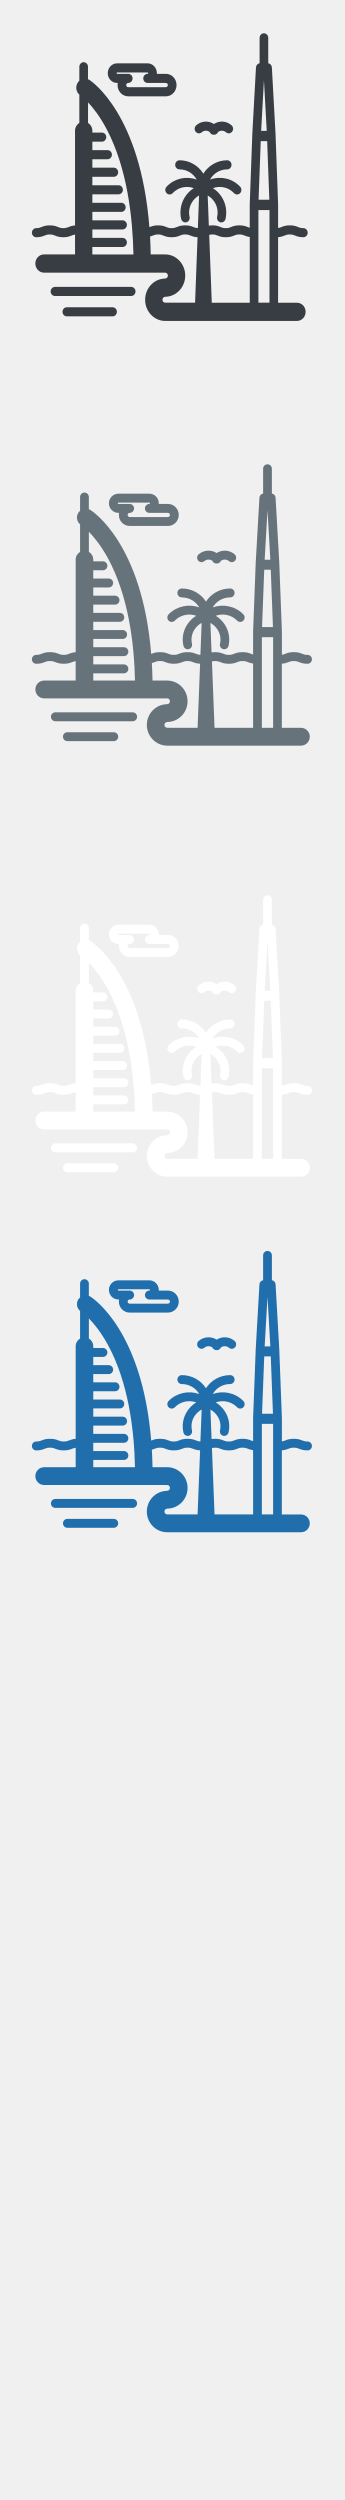
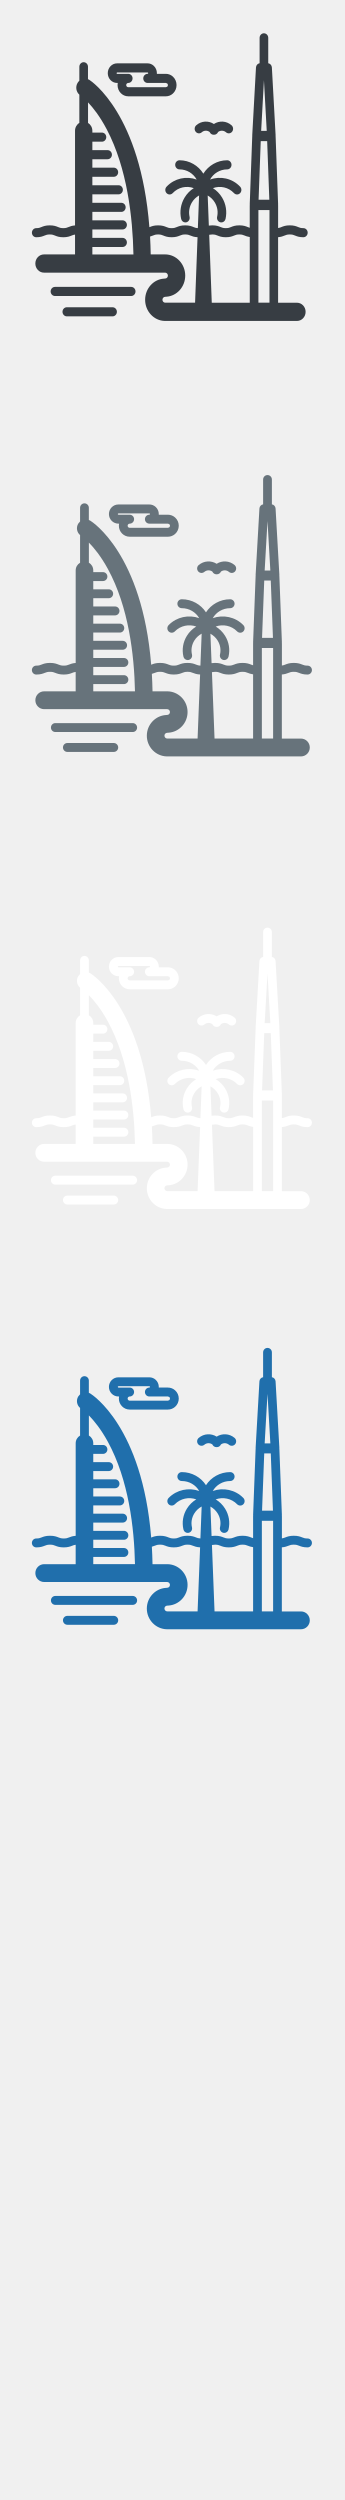
<svg xmlns="http://www.w3.org/2000/svg" width="32" height="232" viewBox="0 0 32 232">
  <g fill="none">
-     <g fill="#373D43">
-       <path d="M10.862 7.697h.065l-.018.198c0 .575.444 1.044.99 1.044h3.495c.241 0 .473-.093.654-.261.214-.199.336-.484.336-.783 0-.299-.123-.584-.336-.782-.181-.169-.414-.261-.654-.261h-.839l.004-.064c0-.261-.107-.51-.292-.681-.158-.147-.36-.228-.571-.228h-2.833c-.475 0-.862.408-.862.91 0 .501.387.909.862.909zm0-.973h2.833l.04.017.021.047-.021.048-.039.016h-.001c-.221 0-.401.189-.401.423 0 .233.18.423.401.423h1.7l.124.05c.024.022.064.071.064.148l-.064.148-.124.05h-3.495c-.104 0-.188-.089-.188-.198 0-.109.084-.198.188-.198.221 0 .401-.189.401-.423h.002c0-.234-.179-.423-.401-.423h-1.038l-.06-.064.06-.064z" id="Fill-1" />
-       <path d="M18.722 12.276c.214-.189.516-.193.733-.028l.005.012c.066.149.208.244.364.244h.046c.156 0 .298-.095.364-.244l.005-.012c.216-.164.519-.16.733.028.169.15.423.127.565-.052.142-.179.121-.446-.049-.596-.475-.421-1.14-.45-1.64-.121-.5-.329-1.165-.299-1.64.121-.169.15-.192.417-.049.596.142.179.395.202.565.052" id="Fill-2" />
-       <path d="M26.412 21.858c.141-.058.244-.1.482-.1.24 0 .342.042.483.1.171.071.384.158.775.158.221 0 .401-.189.401-.422 0-.234-.179-.423-.401-.423-.24 0-.342-.042-.483-.101-.172-.071-.385-.158-.775-.158-.389 0-.603.088-.774.158-.102.042-.184.075-.311.091v-2.089l-.005-.052.004-.079-.231-6.285-.004-.029.003-.082-.346-6.285c-.011-.201-.154-.361-.337-.392v-2.357c0-.233-.179-.422-.401-.422-.221 0-.401.189-.401.422v2.357c-.183.031-.325.191-.336.392l-.347 6.285.003.082-.004.029-.231 6.285.004.079-.005.052v2.066l-.189-.068c-.171-.071-.384-.158-.774-.158s-.603.088-.774.158c-.142.059-.244.101-.483.101-.238 0-.341-.042-.483-.101-.171-.071-.384-.158-.774-.158l-.318.023-.104-2.748-.006-.046c.271.153.5.373.665.649.241.402.317.875.214 1.332-.051.228.083.455.299.509l.092.011c.182 0 .346-.131.39-.326.151-.68.039-1.382-.317-1.977-.218-.364-.51-.662-.854-.879.664-.246 1.439-.09 1.956.461.078.084.182.126.285.126.102 0 .204-.041.282-.122.158-.164.159-.432.004-.598-.738-.788-1.846-1.014-2.795-.662.309-.563.906-.946 1.592-.946.222 0 .401-.189.401-.423 0-.233-.18-.423-.401-.423-.929 0-1.747.496-2.212 1.242-.465-.746-1.282-1.242-2.212-1.242-.222 0-.401.189-.401.423 0 .234.18.423.401.423.685 0 1.283.383 1.592.946-.949-.351-2.057-.126-2.795.662-.156.167-.154.434.003.598.078.081.18.122.282.122.103 0 .207-.042.285-.126.517-.551 1.292-.708 1.956-.461-.344.217-.636.515-.854.879-.356.595-.469 1.298-.317 1.977.044.195.208.326.39.326l.092-.011c.215-.054.349-.281.299-.509-.102-.457-.026-.93.214-1.332.167-.279.399-.501.674-.654l-.007.051-.112 2.982c-.184-.008-.279-.047-.404-.098-.171-.071-.384-.158-.774-.158s-.603.088-.774.158c-.142.059-.244.101-.483.101s-.341-.042-.482-.101c-.172-.071-.385-.158-.774-.158-.39 0-.603.088-.774.158l-.033.013c-.821-10.485-5.35-13.529-5.562-13.666l-.136-.069v-1.154c0-.233-.18-.423-.401-.423-.221 0-.401.189-.401.423v1.298c-.064.057-.121.125-.167.205-.21.362-.132.823.167 1.087v2.62c-.24.146-.401.419-.401.731v8.783c-.285.021-.461.093-.605.152-.141.059-.244.101-.482.101-.239 0-.341-.042-.483-.101-.172-.071-.384-.158-.774-.158s-.603.088-.774.158c-.141.059-.243.101-.482.101-.221 0-.401.189-.401.423 0 .233.18.422.401.422.39 0 .603-.088.774-.158.141-.058.244-.1.482-.1.239 0 .342.042.483.1.171.071.384.158.774.158.389 0 .603-.088.774-.158.103-.042.186-.076.314-.091v1.842h-2.882c-.443 0-.802.379-.802.846 0 .467.359.845.802.845h11.241c.143 0 .259.123.259.274 0 .151-.116.274-.259.274l-.113.009c-.971.067-1.741.921-1.741 1.961 0 1.07.815 1.943 1.825 1.965h12.266c.443 0 .802-.378.802-.846 0-.466-.359-.845-.802-.845h-1.752v-6.081c.283-.022.459-.092.602-.152zm-1.918-14.41l.259 4.698h-.518l.259-4.698zm-.498 11.086l.2-5.439h.597l.2 5.439h-.997zm-4.295 3.224c.238 0 .341.042.482.1.171.071.385.158.774.158.39 0 .603-.088.774-.158.142-.058.244-.1.483-.1s.341.042.482.1c.123.05.267.109.481.139v6.094h-3.525l-.238-6.303.286-.03zm-11.13 1.851v-.688h2.804c.221 0 .401-.189.401-.422 0-.234-.18-.423-.401-.423h-2.804v-.783h2.804c.221 0 .401-.189.401-.423 0-.233-.18-.423-.401-.423h-2.804v-.783h2.689c.221 0 .401-.189.401-.422 0-.234-.18-.423-.401-.423h-2.689v-.784h2.431c.221 0 .401-.189.401-.422 0-.233-.179-.423-.401-.423h-2.431v-.784h1.993c.222 0 .401-.189.401-.423 0-.233-.18-.423-.401-.423h-1.993v-.783h1.414c.222 0 .401-.189.401-.422 0-.233-.18-.423-.401-.423h-1.414v-.783h.889c.222 0 .401-.189.401-.422 0-.234-.179-.423-.401-.423h-.889v-.165c0-.313-.162-.585-.401-.731v-1.907c.466.493 1.106 1.298 1.742 2.512 1.89 3.601 2.403 8.151 2.471 11.6h-3.812zm6.504 4.208c0-.151.116-.274.26-.274l.113-.008c.97-.067 1.741-.921 1.741-1.961 0-1.083-.836-1.965-1.866-1.965h-1.337c-.011-.57-.031-1.123-.061-1.656l.267-.095c.142-.058.243-.1.482-.1s.341.042.482.1c.171.071.384.158.774.158.389 0 .603-.088.774-.158.141-.058.244-.1.483-.1.238 0 .341.042.482.1.154.064.344.14.663.155l-.229 6.077h-2.769c-.143 0-.26-.123-.26-.274zm8.905-8.322h1.028v8.595h-1.028v-8.595z" id="Fill-3" />
-       <path d="M10.446 28.513h-4.245c-.222 0-.401.189-.401.422 0 .233.179.423.401.423h4.245c.222 0 .401-.19.401-.423 0-.233-.179-.422-.401-.422" id="Fill-4" />
-       <path d="M12.174 26.624h-7.074c-.221 0-.401.189-.401.423 0 .233.18.423.401.423h7.074c.222 0 .401-.189.401-.423 0-.233-.179-.423-.401-.423" id="Fill-5" />
-     </g>
-     <g fill="#fff">
-       <path d="M10.983 87.594h.066l-.018.193c0 .563.451 1.021 1.005 1.021h3.548c.244 0 .48-.091.664-.255.217-.194.341-.473.341-.766 0-.293-.124-.572-.341-.765-.184-.165-.42-.256-.664-.256h-.852l.004-.062c0-.255-.109-.498-.296-.666-.16-.144-.366-.223-.58-.223h-2.876c-.482 0-.876.399-.876.89 0 .49.393.889.876.889zm0-.952h2.876l.04.016.021.046-.022.047-.04.015h-.001c-.225 0-.407.185-.407.414 0 .228.182.414.407.414h1.726l.126.049c.024.022.065.069.065.145 0 .076-.04.123-.065.145l-.126.049h-3.548c-.105 0-.191-.087-.191-.194 0-.106.086-.193.191-.193.225 0 .407-.185.407-.414h.002c0-.229-.182-.414-.407-.414h-1.054l-.061-.062.061-.063z" />
-       <path d="M18.964 92.072c.217-.184.524-.188.744-.028l.005.012c.067.146.211.239.369.239h.046c.158 0 .302-.093.369-.239l.005-.012c.22-.161.527-.157.744.028.172.147.429.124.574-.051.144-.175.122-.436-.05-.583-.482-.412-1.158-.44-1.665-.119-.508-.321-1.183-.292-1.666.119-.172.147-.195.408-.05.583.144.175.401.197.574.051" />
-       <path d="M26.772 101.443c.144-.057.248-.098.49-.098.243 0 .347.041.491.098.174.069.39.155.787.155.225 0 .407-.185.407-.413 0-.229-.182-.414-.407-.414-.243 0-.347-.041-.491-.098-.174-.069-.391-.155-.787-.155-.395 0-.612.086-.786.155-.104.041-.187.073-.316.089v-2.043l-.005-.051.004-.078-.234-6.147-.004-.029.003-.08-.351-6.147c-.012-.197-.156-.353-.342-.383v-2.305c0-.228-.182-.413-.407-.413-.225 0-.407.185-.407.413v2.305c-.186.03-.33.186-.342.383l-.352 6.147.003.08-.004.029-.234 6.147.004.078-.005.051v2.021l-.192-.067c-.174-.069-.39-.155-.786-.155s-.612.086-.786.155c-.144.057-.248.098-.49.098s-.346-.041-.49-.098c-.174-.069-.39-.155-.786-.155l-.323.023-.106-2.688-.006-.045c.275.149.508.365.675.635.244.393.322.856.218 1.302-.052.223.084.445.303.498l.094.011c.184 0 .352-.128.396-.319.154-.665.04-1.352-.322-1.933-.221-.356-.518-.647-.868-.86.674-.241 1.462-.088 1.986.451.079.082.185.123.289.123.104 0 .207-.04.286-.119.16-.16.162-.422.004-.585-.749-.771-1.874-.991-2.838-.648.314-.551.92-.925 1.616-.925.225 0 .408-.185.408-.414 0-.228-.182-.414-.408-.414-.944 0-1.774.485-2.246 1.215-.472-.73-1.302-1.215-2.246-1.215-.225 0-.408.185-.408.414 0 .229.182.414.408.414.696 0 1.303.374 1.617.925-.963-.344-2.088-.123-2.838.648-.158.163-.157.425.003.585.08.08.183.119.286.119.105 0 .21-.041.289-.123.525-.539 1.312-.693 1.986-.451-.349.212-.646.503-.867.859-.362.582-.476 1.269-.322 1.934.044.191.212.319.396.319l.094-.011c.219-.052.355-.275.303-.498-.104-.447-.027-.91.218-1.302.17-.273.405-.49.685-.64l-.007.05-.114 2.916c-.187-.008-.283-.046-.41-.096-.174-.069-.39-.155-.786-.155s-.612.086-.786.155c-.144.057-.248.098-.49.098s-.346-.041-.49-.098c-.174-.069-.391-.155-.786-.155-.396 0-.612.086-.786.155l-.034.013c-.834-10.255-5.432-13.232-5.647-13.365l-.138-.068v-1.129c0-.228-.182-.414-.407-.414-.225 0-.407.185-.407.414v1.269l-.17.2c-.213.354-.134.805.17 1.063v2.563c-.243.143-.408.41-.408.715v8.59c-.29.021-.468.091-.615.149-.144.057-.248.098-.49.098s-.346-.041-.49-.098c-.174-.069-.39-.155-.786-.155s-.612.086-.786.155c-.143.057-.247.098-.49.098-.225 0-.407.185-.407.414 0 .228.182.413.407.413.396 0 .612-.086.786-.155.144-.057.248-.098.489-.098.243 0 .347.041.49.098.174.069.39.155.786.155.395 0 .612-.086.786-.155.104-.041.188-.074.319-.089v1.802h-2.927c-.45 0-.814.37-.814.827 0 .457.365.827.814.827h11.414c.145 0 .263.121.263.268 0 .148-.118.268-.263.268l-.115.009c-.986.065-1.768.901-1.768 1.918 0 1.046.828 1.9 1.853 1.922h12.455c.45 0 .814-.37.814-.827 0-.456-.364-.827-.814-.827h-1.779v-5.948c.287-.021.466-.09.612-.148zm-1.948-14.093l.263 4.595h-.526l.263-4.595zm-.506 10.842l.203-5.319h.606l.203 5.319h-1.012zm-4.361 3.153c.242 0 .346.041.49.098.174.069.391.155.786.155.396 0 .612-.086.786-.155.144-.057.248-.098.49-.098s.346.041.49.098c.125.049.272.107.489.136v5.96h-3.579l-.241-6.164.29-.029zm-11.302 1.811v-.673h2.848c.225 0 .407-.185.407-.413 0-.229-.182-.414-.407-.414h-2.848v-.766h2.848c.225 0 .407-.185.407-.414 0-.228-.182-.414-.407-.414h-2.848v-.766h2.73c.225 0 .407-.185.407-.413 0-.229-.182-.414-.407-.414h-2.73v-.767h2.468c.225 0 .407-.185.407-.413 0-.228-.182-.414-.407-.414h-2.468v-.767h2.024c.225 0 .408-.185.408-.414 0-.228-.182-.414-.408-.414h-2.024v-.766h1.436c.225 0 .408-.185.408-.413 0-.228-.182-.414-.408-.414h-1.436v-.766h.903c.225 0 .407-.185.407-.413 0-.229-.182-.414-.407-.414h-.903v-.162c0-.306-.164-.572-.407-.715v-1.865c.473.482 1.123 1.27 1.769 2.457 1.919 3.522 2.44 7.971 2.509 11.345h-3.87zm6.604 4.115c0-.148.118-.268.264-.268l.115-.008c.985-.065 1.768-.901 1.768-1.918 0-1.059-.849-1.922-1.895-1.922h-1.357c-.011-.558-.031-1.098-.062-1.62l.271-.093c.144-.057.247-.098.49-.098.242 0 .346.041.49.098.174.069.39.155.786.155.395 0 .612-.086.786-.155.144-.057.248-.098.49-.098s.346.041.49.098c.157.062.349.137.674.152l-.233 5.944h-2.812c-.146 0-.264-.12-.264-.268zm9.042-8.139h1.044v8.406h-1.044v-8.406z" />
-       <path d="M10.561 107.952h-4.311c-.225 0-.407.185-.407.413 0 .228.182.414.407.414h4.311c.225 0 .407-.186.407-.414 0-.228-.182-.413-.407-.413" />
-       <path d="M12.316 106.104h-7.182c-.225 0-.407.185-.407.414 0 .228.182.414.407.414h7.182c.225 0 .407-.185.407-.414 0-.228-.182-.414-.407-.414" />
-     </g>
-     <g fill="#67737B">
-       <path d="M10.983 47.594h.066l-.018.193c0 .563.451 1.021 1.005 1.021h3.548c.244 0 .48-.091.664-.255.217-.194.341-.473.341-.766 0-.293-.124-.572-.341-.765-.184-.165-.42-.256-.664-.256h-.852l.004-.062c0-.255-.109-.498-.296-.666-.16-.144-.366-.223-.58-.223h-2.876c-.482 0-.876.399-.876.89 0 .49.393.889.876.889zm0-.952h2.876l.04.016.021.046-.022.047-.04.015h-.001c-.225 0-.407.185-.407.414 0 .228.182.414.407.414h1.726l.126.049c.024.022.065.069.065.145 0 .076-.04.123-.065.145l-.126.049h-3.548c-.105 0-.191-.087-.191-.194 0-.106.086-.193.191-.193.225 0 .407-.185.407-.414h.002c0-.229-.182-.414-.407-.414h-1.054l-.061-.062.061-.063zM18.964 52.072c.217-.184.524-.188.744-.028l.005.012c.067.146.211.239.369.239h.046c.158 0 .302-.093.369-.239l.005-.012c.22-.161.527-.157.744.028.172.147.429.124.574-.051.144-.175.122-.436-.05-.583-.482-.412-1.158-.44-1.665-.119-.508-.321-1.183-.292-1.666.119-.172.147-.195.408-.05.583.144.175.401.197.574.051" />
-       <path d="M26.772 61.443c.144-.057.248-.098.49-.098.243 0 .347.041.491.098.174.069.39.155.787.155.225 0 .407-.185.407-.413 0-.229-.182-.414-.407-.414-.243 0-.347-.041-.491-.098-.174-.069-.391-.155-.787-.155-.395 0-.612.086-.786.155-.104.041-.187.073-.316.089v-2.043l-.005-.051.004-.078-.234-6.147-.004-.029.003-.08-.351-6.147c-.012-.197-.156-.353-.342-.383v-2.305c0-.228-.182-.413-.407-.413-.225 0-.407.185-.407.413v2.305c-.186.03-.33.186-.342.383l-.352 6.147.003.08-.004.029-.234 6.147.004.078-.005.051v2.021l-.192-.067c-.174-.069-.39-.155-.786-.155s-.612.086-.786.155c-.144.057-.248.098-.49.098s-.346-.041-.49-.098c-.174-.069-.39-.155-.786-.155l-.323.023-.106-2.688-.006-.045c.275.149.508.365.675.635.244.393.322.856.218 1.302-.052.223.084.445.303.498l.094.011c.184 0 .352-.128.396-.319.154-.665.04-1.352-.322-1.933-.221-.356-.518-.647-.868-.86.674-.241 1.462-.088 1.986.451.079.082.185.123.289.123.104 0 .207-.04.286-.119.16-.16.162-.422.004-.585-.749-.771-1.874-.991-2.838-.648.314-.551.92-.925 1.616-.925.225 0 .408-.185.408-.414 0-.228-.182-.414-.408-.414-.944 0-1.774.485-2.246 1.215-.472-.73-1.302-1.215-2.246-1.215-.225 0-.408.185-.408.414 0 .229.182.414.408.414.696 0 1.303.374 1.617.925-.963-.344-2.088-.123-2.838.648-.158.163-.157.425.003.585.08.08.183.119.286.119.105 0 .21-.041.289-.123.525-.539 1.312-.693 1.986-.451-.349.212-.646.503-.867.859-.362.582-.476 1.269-.322 1.934.044.191.212.319.396.319l.094-.011c.219-.052.355-.275.303-.498-.104-.447-.027-.91.218-1.302.17-.273.405-.49.685-.64l-.007.05-.114 2.916c-.187-.008-.283-.046-.41-.096-.174-.069-.39-.155-.786-.155s-.612.086-.786.155c-.144.057-.248.098-.49.098s-.346-.041-.49-.098c-.174-.069-.391-.155-.786-.155-.396 0-.612.086-.786.155l-.034.013c-.834-10.255-5.432-13.232-5.647-13.365l-.138-.068v-1.129c0-.228-.182-.414-.407-.414-.225 0-.407.185-.407.414v1.269l-.17.2c-.213.354-.134.805.17 1.063v2.563c-.243.143-.408.41-.408.715v8.59c-.29.021-.468.091-.615.149-.144.057-.248.098-.49.098s-.346-.041-.49-.098c-.174-.069-.39-.155-.786-.155s-.612.086-.786.155c-.143.057-.247.098-.49.098-.225 0-.407.185-.407.414 0 .228.182.413.407.413.396 0 .612-.086.786-.155.144-.057.248-.098.489-.098.243 0 .347.041.49.098.174.069.39.155.786.155.395 0 .612-.086.786-.155.104-.041.188-.074.319-.089v1.802h-2.927c-.45 0-.814.37-.814.827 0 .457.365.827.814.827h11.414c.145 0 .263.121.263.268 0 .148-.118.268-.263.268l-.115.009c-.986.065-1.768.901-1.768 1.918 0 1.046.828 1.9 1.853 1.922h12.455c.45 0 .814-.37.814-.827 0-.456-.364-.827-.814-.827h-1.779v-5.948c.287-.021.466-.09.612-.148zm-1.948-14.093l.263 4.595h-.526l.263-4.595zm-.506 10.842l.203-5.319h.606l.203 5.319h-1.012zm-4.361 3.153c.242 0 .346.041.49.098.174.069.391.155.786.155.396 0 .612-.086.786-.155.144-.057.248-.098.49-.098s.346.041.49.098c.125.049.272.107.489.136v5.96h-3.579l-.241-6.164.29-.029zm-11.302 1.811v-.673h2.848c.225 0 .407-.185.407-.413 0-.229-.182-.414-.407-.414h-2.848v-.766h2.848c.225 0 .407-.185.407-.414 0-.228-.182-.414-.407-.414h-2.848v-.766h2.73c.225 0 .407-.185.407-.413 0-.229-.182-.414-.407-.414h-2.73v-.767h2.468c.225 0 .407-.185.407-.413 0-.228-.182-.414-.407-.414h-2.468v-.767h2.024c.225 0 .408-.185.408-.414 0-.228-.182-.414-.408-.414h-2.024v-.766h1.436c.225 0 .408-.185.408-.413 0-.228-.182-.414-.408-.414h-1.436v-.766h.903c.225 0 .407-.185.407-.413 0-.229-.182-.414-.407-.414h-.903v-.162c0-.306-.164-.572-.407-.715v-1.865c.473.482 1.123 1.27 1.769 2.457 1.919 3.522 2.44 7.971 2.509 11.345h-3.87zm6.604 4.115c0-.148.118-.268.264-.268l.115-.008c.985-.065 1.768-.901 1.768-1.918 0-1.059-.849-1.922-1.895-1.922h-1.357c-.011-.558-.031-1.098-.062-1.62l.271-.093c.144-.057.247-.098.49-.098.242 0 .346.041.49.098.174.069.39.155.786.155.395 0 .612-.086.786-.155.144-.057.248-.098.49-.098s.346.041.49.098c.157.062.349.137.674.152l-.233 5.944h-2.812c-.146 0-.264-.12-.264-.268zm9.042-8.139h1.044v8.406h-1.044v-8.406zM10.561 67.952h-4.311c-.225 0-.407.185-.407.413 0 .228.182.414.407.414h4.311c.225 0 .407-.186.407-.414 0-.228-.182-.413-.407-.413M12.316 66.104h-7.182c-.225 0-.407.185-.407.414 0 .228.182.414.407.414h7.182c.225 0 .407-.185.407-.414 0-.228-.182-.414-.407-.414" />
-     </g>
-     <g fill="#206FAC">
-       <path d="M10.983 120.594h.066l-.018.193c0 .563.451 1.021 1.005 1.021h3.548c.244 0 .48-.091.664-.255.217-.194.341-.473.341-.766 0-.293-.124-.572-.341-.765-.184-.165-.42-.256-.664-.256h-.852l.004-.062c0-.255-.109-.498-.296-.666-.16-.144-.366-.223-.58-.223h-2.876c-.482 0-.876.399-.876.89 0 .49.393.889.876.889zm0-.952h2.876l.04.016.021.046-.022.047-.04.015h-.001c-.225 0-.407.185-.407.414 0 .228.182.414.407.414h1.726l.126.049c.024.022.065.069.065.145 0 .076-.04.123-.065.145l-.126.049h-3.548c-.105 0-.191-.087-.191-.194 0-.106.086-.193.191-.193.225 0 .407-.185.407-.414h.002c0-.229-.182-.414-.407-.414h-1.054l-.061-.062.061-.063zm7.981 5.43c.217-.184.524-.188.744-.028l.005.012c.067.146.211.239.369.239h.046c.158 0 .302-.093.369-.239l.005-.012c.22-.161.527-.157.744.028.172.147.429.124.574-.051.144-.175.122-.436-.05-.583-.482-.412-1.158-.44-1.665-.119-.508-.321-1.183-.292-1.666.119-.172.147-.195.408-.05.583.144.175.401.197.574.051M26.772 134.443c.144-.057.248-.098.49-.098.243 0 .347.041.491.098.174.069.39.155.787.155.225 0 .407-.185.407-.413 0-.229-.182-.414-.407-.414-.243 0-.347-.041-.491-.098-.174-.069-.391-.155-.787-.155-.395 0-.612.086-.786.155-.104.041-.187.073-.316.089v-2.043l-.005-.051.004-.078-.234-6.147-.004-.029.003-.08-.351-6.147c-.012-.197-.156-.353-.342-.383v-2.305c0-.228-.182-.413-.407-.413-.225 0-.407.185-.407.413v2.305c-.186.03-.33.186-.342.383l-.352 6.147.003.08-.004.029-.234 6.147.004.078-.005.051v2.021l-.192-.067c-.174-.069-.39-.155-.786-.155s-.612.086-.786.155c-.144.057-.248.098-.49.098s-.346-.041-.49-.098c-.174-.069-.39-.155-.786-.155l-.323.023-.106-2.688-.006-.045c.275.149.508.365.675.635.244.393.322.856.218 1.302-.052.223.084.445.303.498l.094.011c.184 0 .352-.128.396-.319.154-.665.04-1.352-.322-1.933-.221-.356-.518-.647-.868-.86.674-.241 1.462-.088 1.986.451.079.082.185.123.289.123.104 0 .207-.04.286-.119.16-.16.162-.422.004-.585-.749-.771-1.874-.991-2.838-.648.314-.551.92-.925 1.616-.925.225 0 .408-.185.408-.414 0-.228-.182-.414-.408-.414-.944 0-1.774.485-2.246 1.215-.472-.73-1.302-1.215-2.246-1.215-.225 0-.408.185-.408.414 0 .229.182.414.408.414.696 0 1.303.374 1.617.925-.963-.344-2.088-.123-2.838.648-.158.163-.157.425.003.585.08.08.183.119.286.119.105 0 .21-.041.289-.123.525-.539 1.312-.693 1.986-.451-.349.212-.646.503-.867.859-.362.582-.476 1.269-.322 1.934.044.191.212.319.396.319l.094-.011c.219-.052.355-.275.303-.498-.104-.447-.027-.91.218-1.302.17-.273.405-.49.685-.64l-.007.05-.114 2.916c-.187-.008-.283-.046-.41-.096-.174-.069-.39-.155-.786-.155s-.612.086-.786.155c-.144.057-.248.098-.49.098s-.346-.041-.49-.098c-.174-.069-.391-.155-.786-.155-.396 0-.612.086-.786.155l-.034.013c-.834-10.255-5.432-13.232-5.647-13.365l-.138-.068v-1.129c0-.228-.182-.414-.407-.414-.225 0-.407.185-.407.414v1.269l-.17.2c-.213.354-.134.805.17 1.063v2.563c-.243.143-.408.41-.408.715v8.59c-.29.021-.468.091-.615.149-.144.057-.248.098-.49.098s-.346-.041-.49-.098c-.174-.069-.39-.155-.786-.155s-.612.086-.786.155c-.143.057-.247.098-.49.098-.225 0-.407.185-.407.414 0 .228.182.413.407.413.396 0 .612-.086.786-.155.144-.057.248-.098.489-.098.243 0 .347.041.49.098.174.069.39.155.786.155.395 0 .612-.086.786-.155.104-.041.188-.074.319-.089v1.802h-2.927c-.45 0-.814.37-.814.827 0 .457.365.827.814.827h11.414c.145 0 .263.121.263.268 0 .148-.118.268-.263.268l-.115.009c-.986.065-1.768.901-1.768 1.918 0 1.046.828 1.9 1.853 1.922h12.455c.45 0 .814-.37.814-.827 0-.456-.364-.827-.814-.827h-1.779v-5.948c.287-.021.466-.09.612-.148zm-1.948-14.093l.263 4.595h-.526l.263-4.595zm-.506 10.842l.203-5.319h.606l.203 5.319h-1.012zm-4.361 3.153c.242 0 .346.041.49.098.174.069.391.155.786.155.396 0 .612-.086.786-.155.144-.057.248-.098.49-.098s.346.041.49.098c.125.049.272.107.489.136v5.96h-3.579l-.241-6.164.29-.029zm-11.302 1.811v-.673h2.848c.225 0 .407-.185.407-.413 0-.229-.182-.414-.407-.414h-2.848v-.766h2.848c.225 0 .407-.185.407-.414 0-.228-.182-.414-.407-.414h-2.848v-.766h2.73c.225 0 .407-.185.407-.413 0-.229-.182-.414-.407-.414h-2.73v-.767h2.468c.225 0 .407-.185.407-.413 0-.228-.182-.414-.407-.414h-2.468v-.767h2.024c.225 0 .408-.185.408-.414 0-.228-.182-.414-.408-.414h-2.024v-.766h1.436c.225 0 .408-.185.408-.413 0-.228-.182-.414-.408-.414h-1.436v-.766h.903c.225 0 .407-.185.407-.413 0-.229-.182-.414-.407-.414h-.903v-.162c0-.306-.164-.572-.407-.715v-1.865c.473.482 1.123 1.27 1.769 2.457 1.919 3.522 2.44 7.971 2.509 11.345h-3.87zm6.604 4.115c0-.148.118-.268.264-.268l.115-.008c.985-.065 1.768-.901 1.768-1.918 0-1.059-.849-1.922-1.895-1.922h-1.357c-.011-.558-.031-1.098-.062-1.62l.271-.093c.144-.057.247-.098.49-.098.242 0 .346.041.49.098.174.069.39.155.786.155.395 0 .612-.086.786-.155.144-.057.248-.098.49-.098s.346.041.49.098c.157.062.349.137.674.152l-.233 5.944h-2.812c-.146 0-.264-.12-.264-.268zm9.042-8.139h1.044v8.406h-1.044v-8.406zm-13.74 8.82h-4.311c-.225 0-.407.185-.407.413 0 .228.182.414.407.414h4.311c.225 0 .407-.186.407-.414 0-.228-.182-.413-.407-.413m1.755-1.848h-7.182c-.225 0-.407.185-.407.414 0 .228.182.414.407.414h7.182c.225 0 .407-.185.407-.414 0-.228-.182-.414-.407-.414" />
+     <g>
+       <g fill="#373D43">
+         <path d="M10.862 7.697h.065l-.018.198c0 .575.444 1.044.99 1.044h3.495c.241 0 .473-.093.654-.261.214-.199.336-.484.336-.783 0-.299-.123-.584-.336-.782-.181-.169-.414-.261-.654-.261h-.839l.004-.064c0-.261-.107-.51-.292-.681-.158-.147-.36-.228-.571-.228h-2.833c-.475 0-.862.408-.862.91 0 .501.387.909.862.909zm0-.973h2.833l.04.017.021.047-.021.048-.039.016h-.001c-.221 0-.401.189-.401.423 0 .233.18.423.401.423h1.7l.124.05c.024.022.064.071.064.148s-.04.126-.064.148l-.124.05h-3.495c-.104 0-.188-.089-.188-.198 0-.109.084-.198.188-.198.221 0 .401-.189.401-.423h.002c0-.234-.179-.423-.401-.423h-1.038l-.06-.064.06-.064z" id="Fill-1" />
+         <path d="M18.722 12.276c.214-.189.516-.193.733-.028l.005.012c.066.149.208.244.364.244h.046c.156 0 .298-.095.364-.244l.005-.012c.216-.164.519-.16.733.028.169.15.423.127.565-.052.142-.179.121-.446-.049-.596-.475-.421-1.14-.45-1.64-.121-.5-.329-1.165-.299-1.64.121-.169.15-.192.417-.049.596.142.179.395.202.565.052" id="Fill-2" />
+         <path d="M26.412 21.858c.141-.058.244-.1.482-.1.24 0 .342.042.483.1.171.071.384.158.775.158.221 0 .401-.189.401-.422 0-.234-.179-.423-.401-.423-.24 0-.342-.042-.483-.101-.172-.071-.385-.158-.775-.158-.389 0-.603.088-.774.158-.102.042-.184.075-.311.091v-2.089l-.005-.052.004-.079-.231-6.285-.004-.029.003-.082-.346-6.285c-.011-.201-.154-.361-.337-.392v-2.357c0-.233-.179-.422-.401-.422-.221 0-.401.189-.401.422v2.357c-.183.031-.325.191-.336.392l-.347 6.285.003.082-.004.029-.231 6.285.004.079-.005.052v2.066l-.189-.068c-.171-.071-.384-.158-.774-.158s-.603.088-.774.158c-.142.059-.244.101-.483.101-.238 0-.341-.042-.483-.101-.171-.071-.384-.158-.774-.158l-.318.023-.104-2.748-.006-.046c.271.153.5.373.665.649.241.402.317.875.214 1.332-.051.228.083.455.299.509l.092.011c.182 0 .346-.131.39-.326.151-.68.039-1.382-.317-1.977-.218-.364-.51-.662-.854-.879.664-.246 1.439-.09 1.956.461.078.084.182.126.285.126.102 0 .204-.041.282-.122.158-.164.159-.432.004-.598-.738-.788-1.846-1.014-2.795-.662.309-.563.906-.946 1.592-.946.222 0 .401-.189.401-.423 0-.233-.18-.423-.401-.423-.929 0-1.747.496-2.212 1.242-.465-.746-1.282-1.242-2.212-1.242-.222 0-.401.189-.401.423 0 .234.18.423.401.423.685 0 1.283.383 1.592.946-.949-.351-2.057-.126-2.795.662-.156.167-.154.434.003.598.078.081.18.122.282.122.103 0 .207-.042.285-.126.517-.551 1.292-.708 1.956-.461-.344.217-.636.515-.854.879-.356.595-.469 1.298-.317 1.977.044.195.208.326.39.326l.092-.011c.215-.054.349-.281.299-.509-.102-.457-.026-.93.214-1.332.167-.279.399-.501.674-.654l-.007.051-.112 2.982c-.184-.008-.279-.047-.404-.098-.171-.071-.384-.158-.774-.158s-.603.088-.774.158c-.142.059-.244.101-.483.101s-.341-.042-.482-.101c-.172-.071-.385-.158-.774-.158-.39 0-.603.088-.774.158l-.033.013c-.821-10.485-5.35-13.529-5.562-13.666l-.136-.069v-1.154c0-.233-.18-.423-.401-.423-.221 0-.401.189-.401.423v1.298c-.064.057-.121.125-.167.205-.21.362-.132.823.167 1.087v2.62c-.24.146-.401.419-.401.731v8.783c-.285.021-.461.093-.605.152-.141.059-.244.101-.482.101-.239 0-.341-.042-.483-.101-.172-.071-.384-.158-.774-.158s-.603.088-.774.158c-.141.059-.243.101-.482.101-.221 0-.401.189-.401.423 0 .233.18.422.401.422.39 0 .603-.088.774-.158.141-.058.244-.1.482-.1.239 0 .342.042.483.1.171.071.384.158.774.158.389 0 .603-.088.774-.158.103-.042.186-.076.314-.091v1.842h-2.882c-.443 0-.802.379-.802.846 0 .467.359.845.802.845h11.241c.143 0 .259.123.259.274 0 .151-.116.274-.259.274l-.113.009c-.971.067-1.741.921-1.741 1.961 0 1.07.815 1.943 1.825 1.965h12.266c.443 0 .802-.378.802-.846 0-.466-.359-.845-.802-.845h-1.752v-6.081c.283-.022.459-.092.602-.152zm-1.918-14.41l.259 4.698h-.518l.259-4.698zm-.498 11.086l.2-5.439h.597l.2 5.439h-.997zm-4.295 3.224c.238 0 .341.042.482.1.171.071.385.158.774.158.39 0 .603-.088.774-.158.142-.058.244-.1.483-.1s.341.042.482.1c.123.05.267.109.481.139v6.094h-3.525l-.238-6.303.286-.03zm-11.13 1.851v-.688h2.804c.221 0 .401-.189.401-.422 0-.234-.18-.423-.401-.423h-2.804v-.783h2.804c.221 0 .401-.189.401-.423 0-.233-.18-.423-.401-.423h-2.804v-.783h2.689c.221 0 .401-.189.401-.422 0-.234-.18-.423-.401-.423h-2.689v-.784h2.431c.221 0 .401-.189.401-.422 0-.233-.179-.423-.401-.423h-2.431v-.784h1.993c.222 0 .401-.189.401-.423 0-.233-.18-.423-.401-.423h-1.993v-.783h1.414c.222 0 .401-.189.401-.422 0-.233-.18-.423-.401-.423h-1.414v-.783h.889c.222 0 .401-.189.401-.422 0-.234-.179-.423-.401-.423h-.889v-.165c0-.313-.162-.585-.401-.731v-1.907c.466.493 1.106 1.298 1.742 2.512 1.89 3.601 2.403 8.151 2.471 11.6h-3.812zm6.504 4.208c0-.151.116-.274.26-.274l.113-.008c.97-.067 1.741-.921 1.741-1.961 0-1.083-.836-1.965-1.866-1.965h-1.337c-.011-.57-.031-1.123-.061-1.656l.267-.095c.142-.058.243-.1.482-.1s.341.042.482.1c.171.071.384.158.774.158.389 0 .603-.088.774-.158.141-.058.244-.1.483-.1.238 0 .341.042.482.1.154.064.344.14.663.155l-.229 6.077h-2.769c-.143 0-.26-.123-.26-.274zm8.905-8.322h1.028v8.595h-1.028v-8.595z" id="Fill-3" />
+         <path d="M10.446 28.513h-4.245c-.222 0-.401.189-.401.422 0 .233.179.423.401.423h4.245c.222 0 .401-.19.401-.423 0-.233-.179-.422-.401-.422" id="Fill-4" />
+         <path d="M12.174 26.624h-7.074c-.221 0-.401.189-.401.423 0 .233.18.423.401.423h7.074c.222 0 .401-.189.401-.423 0-.233-.179-.423-.401-.423" id="Fill-5" />
+       </g>
+       <g id="Dubai-copy" fill="#fff">
+         <path d="M10.983 90.594h.066l-.018.193c0 .563.451 1.021 1.005 1.021h3.548c.244 0 .48-.091.664-.255.217-.194.341-.473.341-.766 0-.293-.124-.572-.341-.765-.184-.165-.42-.256-.664-.256h-.852l.004-.062c0-.255-.109-.498-.296-.666-.16-.144-.366-.223-.58-.223h-2.876c-.482 0-.876.399-.876.89 0 .49.393.889.876.889zm0-.952h2.876l.04.016.021.046-.022.047-.04.015h-.001c-.225 0-.407.185-.407.414 0 .228.182.414.407.414h1.726l.126.049c.024.022.065.069.065.145 0 .076-.04.123-.065.145l-.126.049h-3.548c-.105 0-.191-.087-.191-.194 0-.106.086-.193.191-.193.225 0 .407-.185.407-.414h.002c0-.229-.182-.414-.407-.414h-1.054l-.061-.062.061-.063z" id="Fill-1" />
+         <path d="M18.964 95.072c.217-.184.524-.188.744-.028l.005.012c.067.146.211.239.369.239h.046c.158 0 .302-.093.369-.239l.005-.012c.22-.161.527-.157.744.028.172.147.429.124.574-.051.144-.175.122-.436-.05-.583-.482-.412-1.158-.44-1.665-.119-.508-.321-1.183-.292-1.666.119-.172.147-.195.408-.05.583.144.175.401.197.574.051" id="Fill-2" />
+         <path d="M26.772 104.443c.144-.057.248-.098.49-.098.243 0 .347.041.491.098.174.069.39.155.787.155.225 0 .407-.185.407-.413 0-.229-.182-.414-.407-.414-.243 0-.347-.041-.491-.098-.174-.069-.391-.155-.787-.155-.395 0-.612.086-.786.155-.104.041-.187.073-.316.089v-2.043l-.005-.051.004-.078-.234-6.147-.004-.029.003-.08-.351-6.147c-.012-.197-.156-.353-.342-.383v-2.305c0-.228-.182-.413-.407-.413-.225 0-.407.185-.407.413v2.305c-.186.03-.33.186-.342.383l-.352 6.147.003.08-.004.029-.234 6.147.004.078-.005.051v2.021l-.192-.067c-.174-.069-.39-.155-.786-.155s-.612.086-.786.155c-.144.057-.248.098-.49.098s-.346-.041-.49-.098c-.174-.069-.39-.155-.786-.155l-.323.023-.106-2.688-.006-.045c.275.149.508.365.675.635.244.393.322.856.218 1.302-.052.223.084.445.303.498l.094.011c.184 0 .352-.128.396-.319.154-.665.04-1.352-.322-1.933-.221-.356-.518-.647-.868-.86.674-.241 1.462-.088 1.986.451.079.082.185.123.289.123.104 0 .207-.04.286-.119.16-.16.162-.422.004-.585-.749-.771-1.874-.991-2.838-.648.314-.551.92-.925 1.616-.925.225 0 .408-.185.408-.414 0-.228-.182-.414-.408-.414-.944 0-1.774.485-2.246 1.215-.472-.73-1.302-1.215-2.246-1.215-.225 0-.408.185-.408.414 0 .229.182.414.408.414.696 0 1.303.374 1.617.925-.963-.344-2.088-.123-2.838.648-.158.163-.157.425.003.585.08.08.183.119.286.119.105 0 .21-.041.289-.123.525-.539 1.312-.693 1.986-.451-.349.212-.646.503-.867.859-.362.582-.476 1.269-.322 1.934.044.191.212.319.396.319l.094-.011c.219-.052.355-.275.303-.498-.104-.447-.027-.91.218-1.302.17-.273.405-.49.685-.64l-.007.05-.114 2.916c-.187-.008-.283-.046-.41-.096-.174-.069-.39-.155-.786-.155s-.612.086-.786.155c-.144.057-.248.098-.49.098s-.346-.041-.49-.098c-.174-.069-.391-.155-.786-.155-.396 0-.612.086-.786.155l-.034.013c-.834-10.255-5.432-13.232-5.647-13.365l-.138-.068v-1.129c0-.228-.182-.414-.407-.414-.225 0-.407.185-.407.414v1.269l-.17.2c-.213.354-.134.805.17 1.063v2.563c-.243.143-.408.41-.408.715v8.59c-.29.021-.468.091-.615.149-.144.057-.248.098-.49.098s-.346-.041-.49-.098c-.174-.069-.39-.155-.786-.155s-.612.086-.786.155c-.143.057-.247.098-.49.098-.225 0-.407.185-.407.414 0 .228.182.413.407.413.396 0 .612-.086.786-.155.144-.057.248-.098.489-.098.243 0 .347.041.49.098.174.069.39.155.786.155.395 0 .612-.086.786-.155.104-.041.188-.074.319-.089v1.802h-2.927c-.45 0-.814.37-.814.827 0 .457.365.827.814.827h11.414c.145 0 .263.121.263.268 0 .148-.118.268-.263.268l-.115.009c-.986.065-1.768.901-1.768 1.918 0 1.046.828 1.9 1.853 1.922h12.455c.45 0 .814-.37.814-.827 0-.456-.364-.827-.814-.827h-1.779v-5.948c.287-.021.466-.09.612-.148zm-1.948-14.093l.263 4.595h-.526l.263-4.595zm-.506 10.842l.203-5.319h.606l.203 5.319h-1.012zm-4.361 3.153c.242 0 .346.041.49.098.174.069.391.155.786.155.396 0 .612-.086.786-.155.144-.057.248-.098.49-.098s.346.041.49.098c.125.049.272.107.489.136v5.96h-3.579l-.241-6.164.29-.029zm-11.302 1.811v-.673h2.848c.225 0 .407-.185.407-.413 0-.229-.182-.414-.407-.414h-2.848v-.766h2.848c.225 0 .407-.185.407-.414 0-.228-.182-.414-.407-.414h-2.848v-.766h2.73c.225 0 .407-.185.407-.413 0-.229-.182-.414-.407-.414h-2.73v-.767h2.468c.225 0 .407-.185.407-.413 0-.228-.182-.414-.407-.414h-2.468v-.767h2.024c.225 0 .408-.185.408-.414 0-.228-.182-.414-.408-.414h-2.024v-.766h1.436c.225 0 .408-.185.408-.413 0-.228-.182-.414-.408-.414h-1.436v-.766h.903c.225 0 .407-.185.407-.413 0-.229-.182-.414-.407-.414h-.903v-.162c0-.306-.164-.572-.407-.715v-1.865c.473.482 1.123 1.27 1.769 2.457 1.919 3.522 2.44 7.971 2.509 11.345h-3.87zm6.604 4.115c0-.148.118-.268.264-.268l.115-.008c.985-.065 1.768-.901 1.768-1.918 0-1.059-.849-1.922-1.895-1.922h-1.357c-.011-.558-.031-1.098-.062-1.62l.271-.093c.144-.057.247-.098.49-.098.242 0 .346.041.49.098.174.069.39.155.786.155.395 0 .612-.086.786-.155.144-.057.248-.098.49-.098s.346.041.49.098c.157.062.349.137.674.152l-.233 5.944h-2.812c-.146 0-.264-.12-.264-.268zm9.042-8.139h1.044v8.406h-1.044v-8.406z" id="Fill-3" />
+         <path d="M10.561 110.952h-4.311c-.225 0-.407.185-.407.413 0 .228.182.414.407.414h4.311c.225 0 .407-.186.407-.414 0-.228-.182-.413-.407-.413" id="Fill-4" />
+         <path d="M12.316 109.104h-7.182c-.225 0-.407.185-.407.414 0 .228.182.414.407.414h7.182c.225 0 .407-.185.407-.414 0-.228-.182-.414-.407-.414" id="Fill-5" />
+       </g>
+       <g fill="#67737B">
+         <path d="M10.983 48.594h.066l-.018.193c0 .563.451 1.021 1.005 1.021h3.548c.244 0 .48-.091.664-.255.217-.194.341-.473.341-.766 0-.293-.124-.572-.341-.765-.184-.165-.42-.256-.664-.256h-.852l.004-.062c0-.255-.109-.498-.296-.666-.16-.144-.366-.223-.58-.223h-2.876c-.482 0-.876.399-.876.89 0 .49.393.889.876.889zm0-.952h2.876l.04.016.021.046-.022.047-.04.015h-.001c-.225 0-.407.185-.407.414 0 .228.182.414.407.414h1.726l.126.049c.024.022.065.069.065.145 0 .076-.04.123-.065.145l-.126.049h-3.548c-.105 0-.191-.087-.191-.194 0-.106.086-.193.191-.193.225 0 .407-.185.407-.414h.002c0-.229-.182-.414-.407-.414h-1.054l-.061-.062.061-.063z" id="Fill-1" />
+         <path d="M18.964 53.072c.217-.184.524-.188.744-.028l.005.012c.067.146.211.239.369.239h.046c.158 0 .302-.093.369-.239l.005-.012c.22-.161.527-.157.744.028.172.147.429.124.574-.051.144-.175.122-.436-.05-.583-.482-.412-1.158-.44-1.665-.119-.508-.321-1.183-.292-1.666.119-.172.147-.195.408-.05.583.144.175.401.197.574.051" id="Fill-2" />
+         <path d="M26.772 62.443c.144-.057.248-.098.49-.098.243 0 .347.041.491.098.174.069.39.155.787.155.225 0 .407-.185.407-.413 0-.229-.182-.414-.407-.414-.243 0-.347-.041-.491-.098-.174-.069-.391-.155-.787-.155-.395 0-.612.086-.786.155-.104.041-.187.073-.316.089v-2.043l-.005-.051.004-.078-.234-6.147-.004-.029.003-.08-.351-6.147c-.012-.197-.156-.353-.342-.383v-2.305c0-.228-.182-.413-.407-.413-.225 0-.407.185-.407.413v2.305c-.186.03-.33.186-.342.383l-.352 6.147.003.08-.004.029-.234 6.147.004.078-.005.051v2.021l-.192-.067c-.174-.069-.39-.155-.786-.155s-.612.086-.786.155c-.144.057-.248.098-.49.098s-.346-.041-.49-.098c-.174-.069-.39-.155-.786-.155l-.323.023-.106-2.688-.006-.045c.275.149.508.365.675.635.244.393.322.856.218 1.302-.052.223.084.445.303.498l.094.011c.184 0 .352-.128.396-.319.154-.665.04-1.352-.322-1.933-.221-.356-.518-.647-.868-.86.674-.241 1.462-.088 1.986.451.079.082.185.123.289.123.104 0 .207-.04.286-.119.16-.16.162-.422.004-.585-.749-.771-1.874-.991-2.838-.648.314-.551.92-.925 1.616-.925.225 0 .408-.185.408-.414 0-.228-.182-.414-.408-.414-.944 0-1.774.485-2.246 1.215-.472-.73-1.302-1.215-2.246-1.215-.225 0-.408.185-.408.414 0 .229.182.414.408.414.696 0 1.303.374 1.617.925-.963-.344-2.088-.123-2.838.648-.158.163-.157.425.003.585.08.08.183.119.286.119.105 0 .21-.041.289-.123.525-.539 1.312-.693 1.986-.451-.349.212-.646.503-.867.859-.362.582-.476 1.269-.322 1.934.044.191.212.319.396.319l.094-.011c.219-.052.355-.275.303-.498-.104-.447-.027-.91.218-1.302.17-.273.405-.49.685-.64l-.007.05-.114 2.916c-.187-.008-.283-.046-.41-.096-.174-.069-.39-.155-.786-.155s-.612.086-.786.155c-.144.057-.248.098-.49.098s-.346-.041-.49-.098c-.174-.069-.391-.155-.786-.155-.396 0-.612.086-.786.155l-.034.013c-.834-10.255-5.432-13.232-5.647-13.365l-.138-.068v-1.129c0-.228-.182-.414-.407-.414-.225 0-.407.185-.407.414v1.269l-.17.2c-.213.354-.134.805.17 1.063v2.563c-.243.143-.408.41-.408.715v8.59c-.29.021-.468.091-.615.149-.144.057-.248.098-.49.098s-.346-.041-.49-.098c-.174-.069-.39-.155-.786-.155s-.612.086-.786.155c-.143.057-.247.098-.49.098-.225 0-.407.185-.407.414 0 .228.182.413.407.413.396 0 .612-.086.786-.155.144-.057.248-.098.489-.098.243 0 .347.041.49.098.174.069.39.155.786.155.395 0 .612-.086.786-.155.104-.041.188-.074.319-.089v1.802h-2.927c-.45 0-.814.37-.814.827 0 .457.365.827.814.827h11.414c.145 0 .263.121.263.268 0 .148-.118.268-.263.268l-.115.009c-.986.065-1.768.901-1.768 1.918 0 1.046.828 1.9 1.853 1.922h12.455c.45 0 .814-.37.814-.827 0-.456-.364-.827-.814-.827h-1.779v-5.948c.287-.021.466-.09.612-.148zm-1.948-14.093l.263 4.595h-.526l.263-4.595zm-.506 10.842l.203-5.319h.606l.203 5.319h-1.012zm-4.361 3.153c.242 0 .346.041.49.098.174.069.391.155.786.155.396 0 .612-.086.786-.155.144-.057.248-.098.49-.098s.346.041.49.098c.125.049.272.107.489.136v5.96h-3.579l-.241-6.164.29-.029zm-11.302 1.811v-.673h2.848c.225 0 .407-.185.407-.413 0-.229-.182-.414-.407-.414h-2.848v-.766h2.848c.225 0 .407-.185.407-.414 0-.228-.182-.414-.407-.414h-2.848v-.766h2.73c.225 0 .407-.185.407-.413 0-.229-.182-.414-.407-.414h-2.73v-.767h2.468c.225 0 .407-.185.407-.413 0-.228-.182-.414-.407-.414h-2.468v-.767h2.024c.225 0 .408-.185.408-.414 0-.228-.182-.414-.408-.414h-2.024v-.766h1.436c.225 0 .408-.185.408-.413 0-.228-.182-.414-.408-.414h-1.436v-.766h.903c.225 0 .407-.185.407-.413 0-.229-.182-.414-.407-.414h-.903v-.162c0-.306-.164-.572-.407-.715v-1.865c.473.482 1.123 1.27 1.769 2.457 1.919 3.522 2.44 7.971 2.509 11.345h-3.87zm6.604 4.115c0-.148.118-.268.264-.268l.115-.008c.985-.065 1.768-.901 1.768-1.918 0-1.059-.849-1.922-1.895-1.922h-1.357c-.011-.558-.031-1.098-.062-1.62l.271-.093c.144-.057.247-.098.49-.098.242 0 .346.041.49.098.174.069.39.155.786.155.395 0 .612-.086.786-.155.144-.057.248-.098.49-.098s.346.041.49.098c.157.062.349.137.674.152l-.233 5.944h-2.812c-.146 0-.264-.12-.264-.268zm9.042-8.139h1.044v8.406h-1.044v-8.406z" id="Fill-3" />
+         <path d="M10.561 68.952h-4.311c-.225 0-.407.185-.407.413 0 .228.182.414.407.414h4.311c.225 0 .407-.186.407-.414 0-.228-.182-.413-.407-.413" id="Fill-4" />
+         <path d="M12.316 67.104h-7.182c-.225 0-.407.185-.407.414 0 .228.182.414.407.414h7.182c.225 0 .407-.185.407-.414 0-.228-.182-.414-.407-.414" id="Fill-5" />
+       </g>
+       <g fill="#206FAC">
+         <path d="M10.983 129.594h.066l-.018.193c0 .563.451 1.021 1.005 1.021h3.548c.244 0 .48-.091.664-.255.217-.194.341-.473.341-.766 0-.293-.124-.572-.341-.765-.184-.165-.42-.256-.664-.256h-.852l.004-.062c0-.255-.109-.498-.296-.666-.16-.144-.366-.223-.58-.223h-2.876c-.482 0-.876.399-.876.89 0 .49.393.889.876.889zm0-.952h2.876l.04.016.021.046-.022.047-.04.015h-.001c-.225 0-.407.185-.407.414 0 .228.182.414.407.414h1.726l.126.049c.024.022.065.069.065.145 0 .076-.04.123-.065.145l-.126.049h-3.548c-.105 0-.191-.087-.191-.194 0-.106.086-.193.191-.193.225 0 .407-.185.407-.414h.002c0-.229-.182-.414-.407-.414h-1.054l-.061-.062.061-.063z" />
+         <path d="M18.964 134.072c.217-.184.524-.188.744-.028l.005.012c.067.146.211.239.369.239h.046c.158 0 .302-.093.369-.239l.005-.012c.22-.161.527-.157.744.028.172.147.429.124.574-.051.144-.175.122-.436-.05-.583-.482-.412-1.158-.44-1.665-.119-.508-.321-1.183-.292-1.666.119-.172.147-.195.408-.05.583.144.175.401.197.574.051" />
+         <path d="M26.772 143.443c.144-.057.248-.098.49-.098.243 0 .347.041.491.098.174.069.39.155.787.155.225 0 .407-.185.407-.413 0-.229-.182-.414-.407-.414-.243 0-.347-.041-.491-.098-.174-.069-.391-.155-.787-.155-.395 0-.612.086-.786.155-.104.041-.187.073-.316.089v-2.043l-.005-.051.004-.078-.234-6.147-.004-.029.003-.08-.351-6.147c-.012-.197-.156-.353-.342-.383v-2.305c0-.228-.182-.413-.407-.413-.225 0-.407.185-.407.413v2.305c-.186.03-.33.186-.342.383l-.352 6.147.003.08-.004.029-.234 6.147.004.078-.005.051v2.021l-.192-.067c-.174-.069-.39-.155-.786-.155s-.612.086-.786.155c-.144.057-.248.098-.49.098s-.346-.041-.49-.098c-.174-.069-.39-.155-.786-.155l-.323.023-.106-2.688-.006-.045c.275.149.508.365.675.635.244.393.322.856.218 1.302-.052.223.084.445.303.498l.094.011c.184 0 .352-.128.396-.319.154-.665.04-1.352-.322-1.933-.221-.356-.518-.647-.868-.86.674-.241 1.462-.088 1.986.451.079.082.185.123.289.123.104 0 .207-.04.286-.119.16-.16.162-.422.004-.585-.749-.771-1.874-.991-2.838-.648.314-.551.92-.925 1.616-.925.225 0 .408-.185.408-.414 0-.228-.182-.414-.408-.414-.944 0-1.774.485-2.246 1.215-.472-.73-1.302-1.215-2.246-1.215-.225 0-.408.185-.408.414 0 .229.182.414.408.414.696 0 1.303.374 1.617.925-.963-.344-2.088-.123-2.838.648-.158.163-.157.425.003.585.08.08.183.119.286.119.105 0 .21-.041.289-.123.525-.539 1.312-.693 1.986-.451-.349.212-.646.503-.867.859-.362.582-.476 1.269-.322 1.934.044.191.212.319.396.319l.094-.011c.219-.052.355-.275.303-.498-.104-.447-.027-.91.218-1.302.17-.273.405-.49.685-.64l-.007.05-.114 2.916c-.187-.008-.283-.046-.41-.096-.174-.069-.39-.155-.786-.155s-.612.086-.786.155c-.144.057-.248.098-.49.098s-.346-.041-.49-.098c-.174-.069-.391-.155-.786-.155-.396 0-.612.086-.786.155l-.034.013c-.834-10.255-5.432-13.232-5.647-13.365l-.138-.068v-1.129c0-.228-.182-.414-.407-.414-.225 0-.407.185-.407.414v1.269l-.17.2c-.213.354-.134.805.17 1.063v2.563c-.243.143-.408.41-.408.715v8.59c-.29.021-.468.091-.615.149-.144.057-.248.098-.49.098s-.346-.041-.49-.098c-.174-.069-.39-.155-.786-.155s-.612.086-.786.155c-.143.057-.247.098-.49.098-.225 0-.407.185-.407.414 0 .228.182.413.407.413.396 0 .612-.086.786-.155.144-.057.248-.098.489-.098.243 0 .347.041.49.098.174.069.39.155.786.155.395 0 .612-.086.786-.155.104-.041.188-.074.319-.089v1.802h-2.927c-.45 0-.814.37-.814.827 0 .457.365.827.814.827h11.414c.145 0 .263.121.263.268 0 .148-.118.268-.263.268l-.115.009c-.986.065-1.768.901-1.768 1.918 0 1.046.828 1.9 1.853 1.922h12.455c.45 0 .814-.37.814-.827 0-.456-.364-.827-.814-.827h-1.779v-5.948c.287-.021.466-.09.612-.148zm-1.948-14.093l.263 4.595h-.526l.263-4.595zm-.506 10.842l.203-5.319h.606l.203 5.319h-1.012zm-4.361 3.153c.242 0 .346.041.49.098.174.069.391.155.786.155.396 0 .612-.086.786-.155.144-.057.248-.098.49-.098s.346.041.49.098c.125.049.272.107.489.136v5.96h-3.579l-.241-6.164.29-.029zm-11.302 1.811v-.673h2.848c.225 0 .407-.185.407-.413 0-.229-.182-.414-.407-.414h-2.848v-.766h2.848c.225 0 .407-.185.407-.414 0-.228-.182-.414-.407-.414h-2.848v-.766h2.73c.225 0 .407-.185.407-.413 0-.229-.182-.414-.407-.414h-2.73v-.767h2.468c.225 0 .407-.185.407-.413 0-.228-.182-.414-.407-.414h-2.468v-.767h2.024c.225 0 .408-.185.408-.414 0-.228-.182-.414-.408-.414h-2.024v-.766h1.436c.225 0 .408-.185.408-.413 0-.228-.182-.414-.408-.414h-1.436v-.766h.903c.225 0 .407-.185.407-.413 0-.229-.182-.414-.407-.414h-.903v-.162c0-.306-.164-.572-.407-.715v-1.865c.473.482 1.123 1.27 1.769 2.457 1.919 3.522 2.44 7.971 2.509 11.345h-3.87zm6.604 4.115c0-.148.118-.268.264-.268l.115-.008c.985-.065 1.768-.901 1.768-1.918 0-1.059-.849-1.922-1.895-1.922h-1.357c-.011-.558-.031-1.098-.062-1.62l.271-.093c.144-.057.247-.098.49-.098.242 0 .346.041.49.098.174.069.39.155.786.155.395 0 .612-.086.786-.155.144-.057.248-.098.49-.098s.346.041.49.098c.157.062.349.137.674.152l-.233 5.944h-2.812c-.146 0-.264-.12-.264-.268zm9.042-8.139h1.044v8.406h-1.044v-8.406z" />
+         <path d="M10.561 149.952h-4.311c-.225 0-.407.185-.407.413 0 .228.182.414.407.414h4.311c.225 0 .407-.186.407-.414 0-.228-.182-.413-.407-.413" />
+         <path d="M12.316 148.104h-7.182c-.225 0-.407.185-.407.414 0 .228.182.414.407.414h7.182c.225 0 .407-.185.407-.414 0-.228-.182-.414-.407-.414" />
+       </g>
    </g>
  </g>
</svg>
